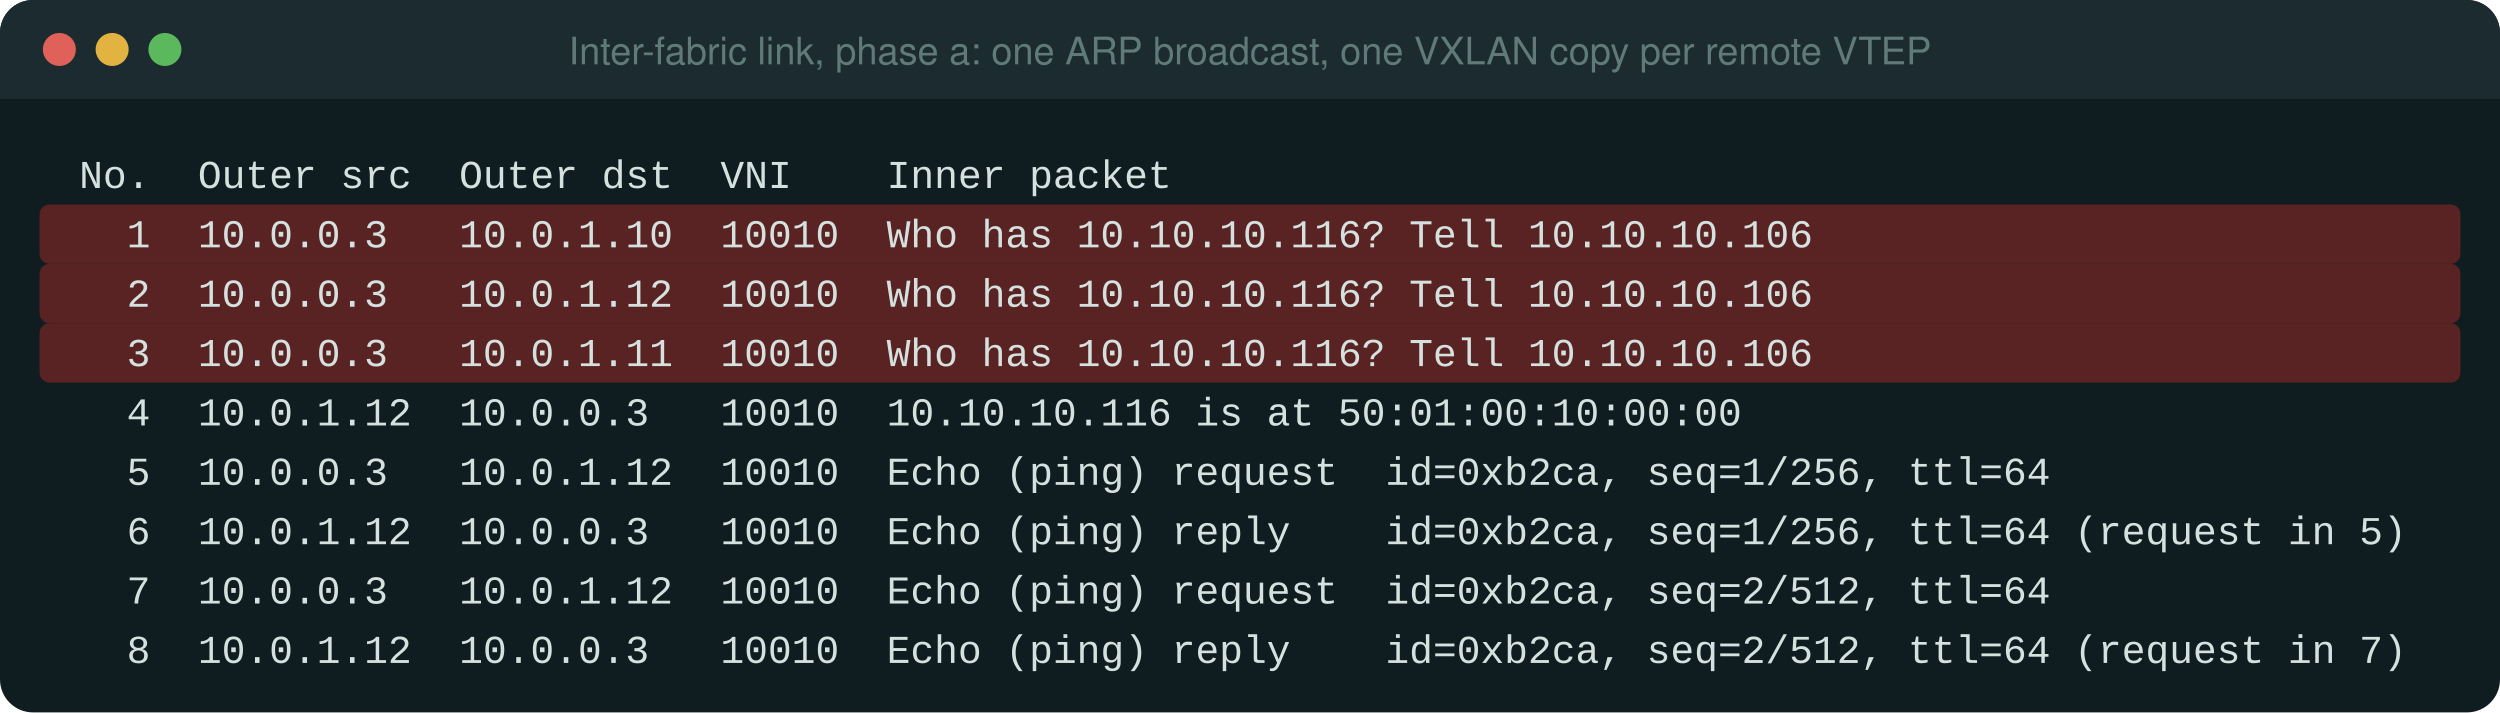
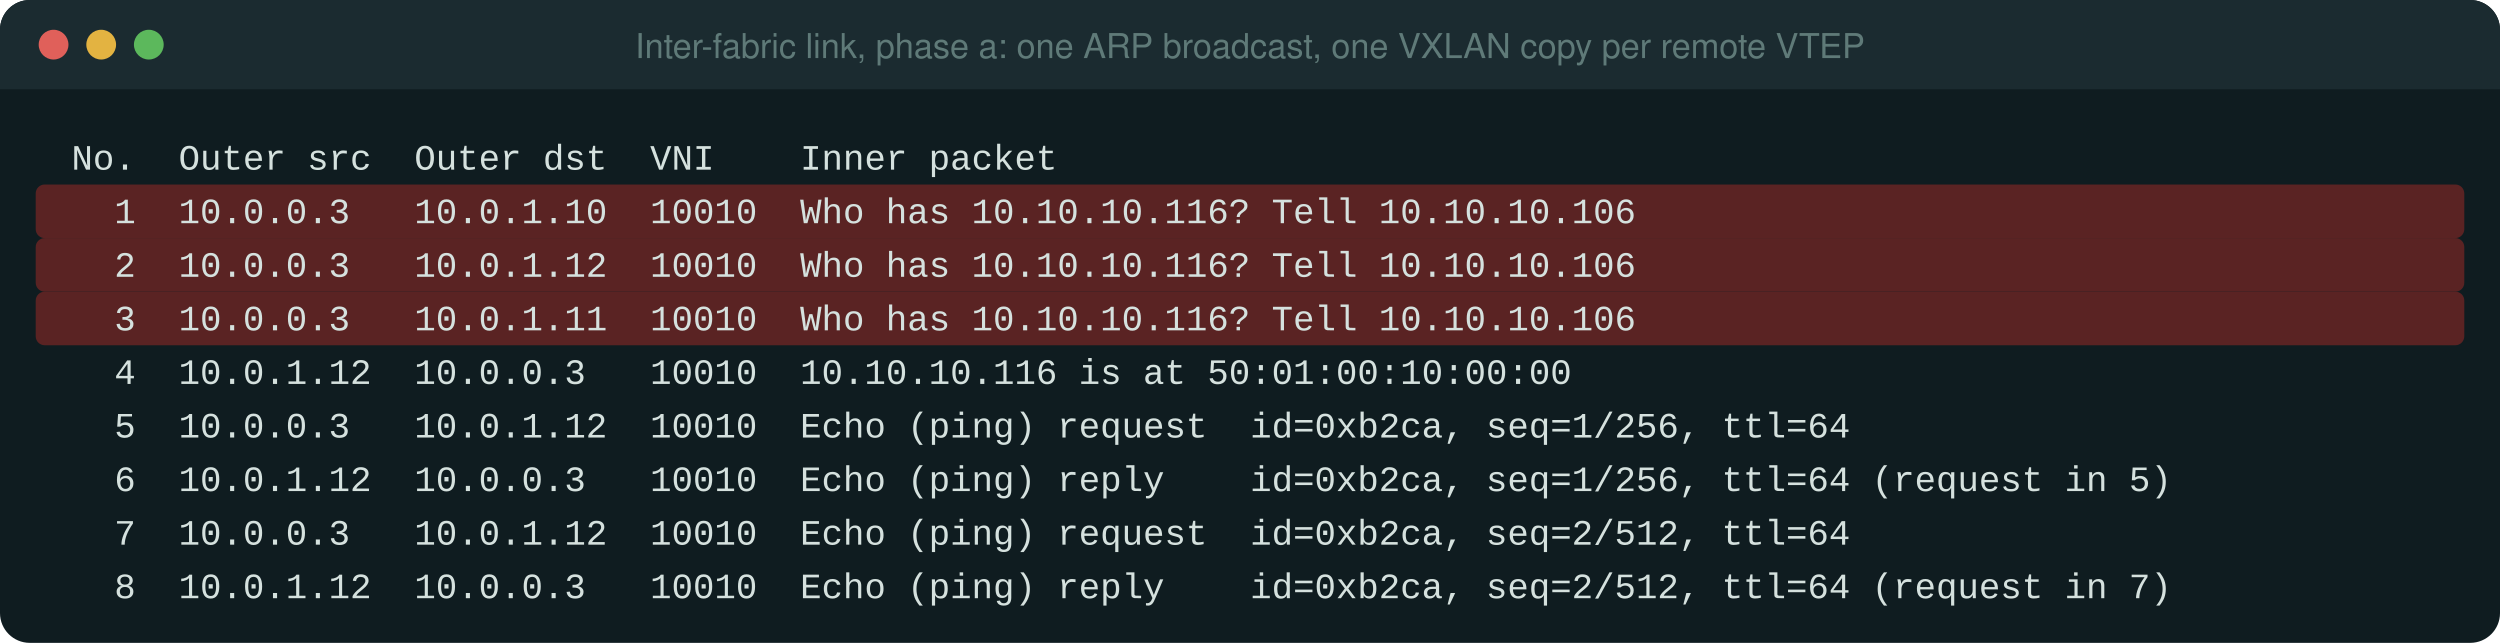
- <svg xmlns="http://www.w3.org/2000/svg" width="758" height="216" viewBox="0 0 758 216">
-   <rect width="758" height="216" rx="10" fill="#0f1c20" />
-   <path d="M0 10a10 10 0 0 1 10-10h738a10 10 0 0 1 10 10v20h-758z" fill="#1b2b30" />
+ <svg xmlns="http://www.w3.org/2000/svg" width="840" height="216" viewBox="0 0 840 216">
+   <rect width="840" height="216" rx="10" fill="#0f1c20" />
+   <path d="M0 10a10 10 0 0 1 10-10h820a10 10 0 0 1 10 10v20h-840z" fill="#1b2b30" />
  <circle cx="18" cy="15" r="5" fill="#e0605a" />
  <circle cx="34" cy="15" r="5" fill="#e3b341" />
  <circle cx="50" cy="15" r="5" fill="#5cb85c" />
-   <text x="379.0" y="19.5" font-family="Poppins, Helvetica, Arial, sans-serif" font-size="11.5" fill="#5f7a78" text-anchor="middle">Inter-fabric link, phase a: one ARP broadcast, one VXLAN copy per remote VTEP</text>
+   <text x="420.0" y="19.5" font-family="Poppins, Helvetica, Arial, sans-serif" font-size="11.5" fill="#5f7a78" text-anchor="middle">Inter-fabric link, phase a: one ARP broadcast, one VXLAN copy per remote VTEP</text>
  <text x="24" y="57" font-family="JetBrains Mono, SFMono-Regular, Menlo, Consolas, 'Liberation Mono', monospace" font-size="12" fill="#d5e1de" xml:space="preserve">No.  Outer src  Outer dst  VNI    Inner packet</text>
-   <rect x="12" y="62" width="734" height="18" rx="3" fill="#5a2323" />
+   <rect x="12" y="62" width="816" height="18" rx="3" fill="#5a2323" />
  <text x="24" y="75" font-family="JetBrains Mono, SFMono-Regular, Menlo, Consolas, 'Liberation Mono', monospace" font-size="12" fill="#d5e1de" xml:space="preserve">  1  10.0.0.3   10.0.1.10  10010  Who has 10.10.10.116? Tell 10.10.10.106</text>
-   <rect x="12" y="80" width="734" height="18" rx="3" fill="#5a2323" />
+   <rect x="12" y="80" width="816" height="18" rx="3" fill="#5a2323" />
  <text x="24" y="93" font-family="JetBrains Mono, SFMono-Regular, Menlo, Consolas, 'Liberation Mono', monospace" font-size="12" fill="#d5e1de" xml:space="preserve">  2  10.0.0.3   10.0.1.12  10010  Who has 10.10.10.116? Tell 10.10.10.106</text>
-   <rect x="12" y="98" width="734" height="18" rx="3" fill="#5a2323" />
+   <rect x="12" y="98" width="816" height="18" rx="3" fill="#5a2323" />
  <text x="24" y="111" font-family="JetBrains Mono, SFMono-Regular, Menlo, Consolas, 'Liberation Mono', monospace" font-size="12" fill="#d5e1de" xml:space="preserve">  3  10.0.0.3   10.0.1.11  10010  Who has 10.10.10.116? Tell 10.10.10.106</text>
  <text x="24" y="129" font-family="JetBrains Mono, SFMono-Regular, Menlo, Consolas, 'Liberation Mono', monospace" font-size="12" fill="#d5e1de" xml:space="preserve">  4  10.0.1.12  10.0.0.3   10010  10.10.10.116 is at 50:01:00:10:00:00</text>
  <text x="24" y="147" font-family="JetBrains Mono, SFMono-Regular, Menlo, Consolas, 'Liberation Mono', monospace" font-size="12" fill="#d5e1de" xml:space="preserve">  5  10.0.0.3   10.0.1.12  10010  Echo (ping) request  id=0xb2ca, seq=1/256, ttl=64</text>
  <text x="24" y="165" font-family="JetBrains Mono, SFMono-Regular, Menlo, Consolas, 'Liberation Mono', monospace" font-size="12" fill="#d5e1de" xml:space="preserve">  6  10.0.1.12  10.0.0.3   10010  Echo (ping) reply    id=0xb2ca, seq=1/256, ttl=64 (request in 5)</text>
  <text x="24" y="183" font-family="JetBrains Mono, SFMono-Regular, Menlo, Consolas, 'Liberation Mono', monospace" font-size="12" fill="#d5e1de" xml:space="preserve">  7  10.0.0.3   10.0.1.12  10010  Echo (ping) request  id=0xb2ca, seq=2/512, ttl=64</text>
  <text x="24" y="201" font-family="JetBrains Mono, SFMono-Regular, Menlo, Consolas, 'Liberation Mono', monospace" font-size="12" fill="#d5e1de" xml:space="preserve">  8  10.0.1.12  10.0.0.3   10010  Echo (ping) reply    id=0xb2ca, seq=2/512, ttl=64 (request in 7)</text>
</svg>
